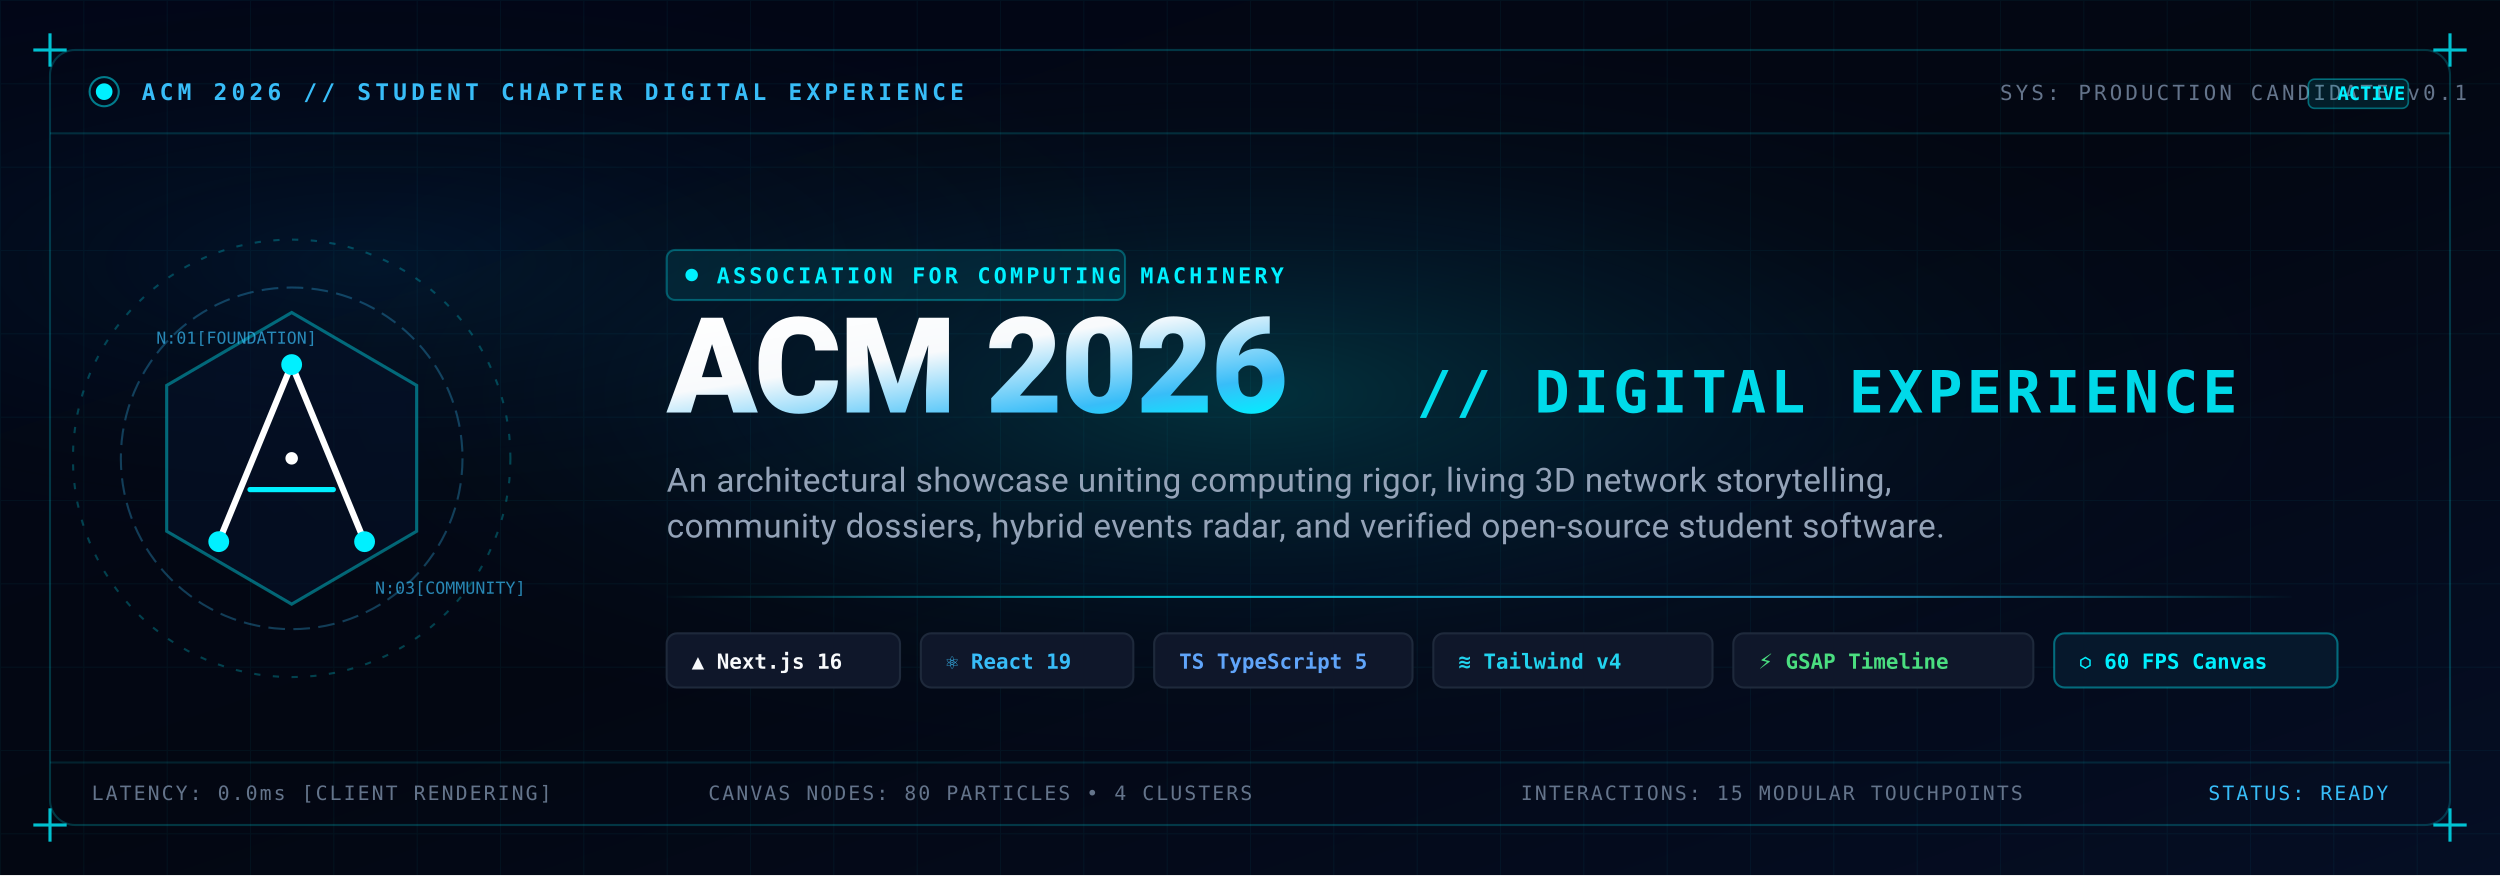
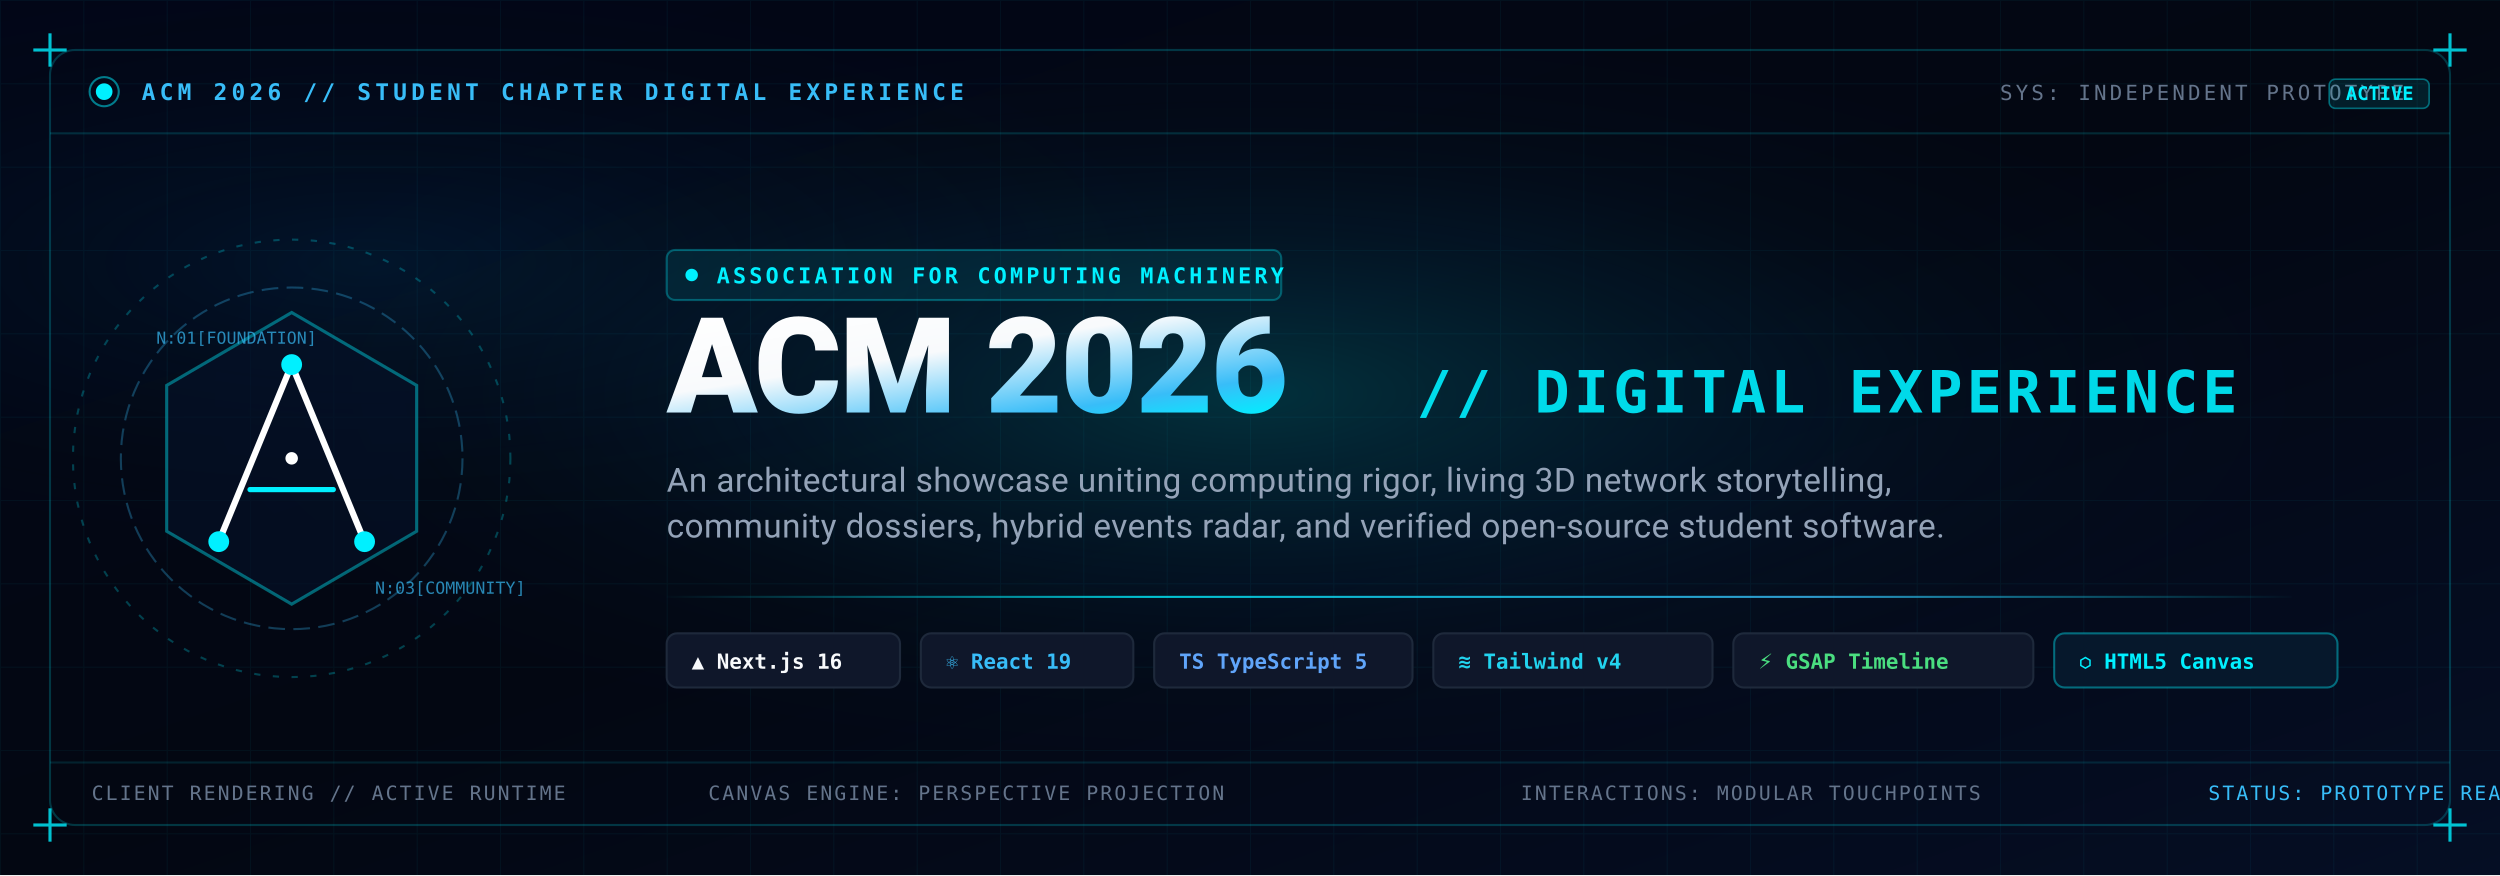
<svg xmlns="http://www.w3.org/2000/svg" viewBox="0 0 1200 420" width="100%" height="100%">
  <defs>
    <linearGradient id="bgGrad" x1="0%" y1="0%" x2="100%" y2="100%">
      <stop offset="0%" stop-color="#020617" />
      <stop offset="50%" stop-color="#030712" />
      <stop offset="100%" stop-color="#050e24" />
    </linearGradient>
    <radialGradient id="centerCyanGlow" cx="50%" cy="45%" r="45%">
      <stop offset="0%" stop-color="#00f0ff" stop-opacity="0.18" />
      <stop offset="60%" stop-color="#0284c7" stop-opacity="0.04" />
      <stop offset="100%" stop-color="#030712" stop-opacity="0" />
    </radialGradient>
    <radialGradient id="leftAmbientGlow" cx="15%" cy="30%" r="35%">
      <stop offset="0%" stop-color="#0284c7" stop-opacity="0.12" />
      <stop offset="100%" stop-color="#030712" stop-opacity="0" />
    </radialGradient>
    <linearGradient id="cyanLineGrad" x1="0%" y1="0%" x2="100%" y2="0%">
      <stop offset="0%" stop-color="#00f0ff" stop-opacity="0" />
      <stop offset="30%" stop-color="#00f0ff" stop-opacity="0.8" />
      <stop offset="70%" stop-color="#38bdf8" stop-opacity="0.8" />
      <stop offset="100%" stop-color="#00f0ff" stop-opacity="0" />
    </linearGradient>
    <linearGradient id="titleGrad" x1="0%" y1="0%" x2="100%" y2="100%">
      <stop offset="0%" stop-color="#ffffff" />
      <stop offset="40%" stop-color="#f8fafc" />
      <stop offset="80%" stop-color="#38bdf8" />
      <stop offset="100%" stop-color="#00f0ff" />
    </linearGradient>
    <pattern id="grid" width="40" height="40" patternUnits="userSpaceOnUse">
      <path d="M 40 0 L 0 0 0 40" fill="none" stroke="#00f0ff" stroke-width="1" stroke-opacity="0.045" />
    </pattern>
  </defs>
  <rect width="1200" height="420" fill="url(#bgGrad)" />
  <rect width="1200" height="420" fill="url(#centerCyanGlow)" />
  <rect width="1200" height="420" fill="url(#leftAmbientGlow)" />
  <rect width="1200" height="420" fill="url(#grid)" />
  <rect x="24" y="24" width="1152" height="372" rx="12" fill="none" stroke="#00f0ff" stroke-width="1" stroke-opacity="0.2" />
  <path d="M 16 24 L 32 24 M 24 16 L 24 32" stroke="#00f0ff" stroke-width="1.5" stroke-opacity="0.8" />
  <path d="M 1168 24 L 1184 24 M 1176 16 L 1176 32" stroke="#00f0ff" stroke-width="1.5" stroke-opacity="0.8" />
  <path d="M 16 396 L 32 396 M 24 388 L 24 404" stroke="#00f0ff" stroke-width="1.5" stroke-opacity="0.8" />
  <path d="M 1168 396 L 1184 396 M 1176 388 L 1176 404" stroke="#00f0ff" stroke-width="1.5" stroke-opacity="0.8" />
  <line x1="24" y1="64" x2="1176" y2="64" stroke="#00f0ff" stroke-width="1" stroke-opacity="0.15" />
  <circle cx="50" cy="44" r="4" fill="#00f0ff" />
  <circle cx="50" cy="44" r="7" fill="none" stroke="#00f0ff" stroke-width="1" stroke-opacity="0.5" />
  <text x="68" y="48" font-family="'Geist Mono', 'SF Mono', Consolas, monospace" font-size="11" font-weight="600" fill="#38bdf8" letter-spacing="2">ACM 2026 // STUDENT CHAPTER DIGITAL EXPERIENCE</text>
-   <text x="960" y="48" font-family="'Geist Mono', 'SF Mono', Consolas, monospace" font-size="10" font-weight="500" fill="#64748b" letter-spacing="1.5">SYS: PRODUCTION CANDIDATE v0.1</text>
-   <rect x="1108" y="38" width="48" height="14" rx="3" fill="#00f0ff" fill-opacity="0.1" stroke="#00f0ff" stroke-width="0.8" stroke-opacity="0.4" />
-   <text x="1122" y="48" font-family="'Geist Mono', 'SF Mono', Consolas, monospace" font-size="9" font-weight="700" fill="#00f0ff">ACTIVE</text>
+   <text x="960" y="48" font-family="'Geist Mono', 'SF Mono', Consolas, monospace" font-size="10" font-weight="500" fill="#64748b" letter-spacing="1.5">SYS: INDEPENDENT PROTOTYPE</text>
+   <rect x="1118" y="38" width="48" height="14" rx="3" fill="#00f0ff" fill-opacity="0.1" stroke="#00f0ff" stroke-width="0.8" stroke-opacity="0.4" />
+   <text x="1126" y="48" font-family="'Geist Mono', 'SF Mono', Consolas, monospace" font-size="9" font-weight="700" fill="#00f0ff">ACTIVE</text>
  <g transform="translate(140, 220)">
    <circle cx="0" cy="0" r="105" fill="none" stroke="#00f0ff" stroke-width="1" stroke-dasharray="3 6" stroke-opacity="0.25" />
    <circle cx="0" cy="0" r="82" fill="none" stroke="#38bdf8" stroke-width="1" stroke-dasharray="8 4" stroke-opacity="0.3" />
    <polygon points="0,-70 60,-35 60,35 0,70 -60,35 -60,-35" fill="#061229" fill-opacity="0.6" stroke="#00f0ff" stroke-width="1.5" stroke-opacity="0.4" />
    <line x1="-35" y1="40" x2="0" y2="-45" stroke="#ffffff" stroke-width="3" stroke-linecap="round" />
    <line x1="35" y1="40" x2="0" y2="-45" stroke="#ffffff" stroke-width="3" stroke-linecap="round" />
    <line x1="-20" y1="15" x2="20" y2="15" stroke="#00f0ff" stroke-width="2.5" stroke-linecap="round" />
    <circle cx="0" cy="-45" r="5" fill="#00f0ff" />
    <circle cx="-35" cy="40" r="5" fill="#00f0ff" />
    <circle cx="35" cy="40" r="5" fill="#00f0ff" />
    <circle cx="0" cy="0" r="3" fill="#ffffff" />
    <text x="-65" y="-55" font-family="'Geist Mono', monospace" font-size="8" fill="#38bdf8" opacity="0.7">N:01[FOUNDATION]</text>
    <text x="40" y="65" font-family="'Geist Mono', monospace" font-size="8" fill="#38bdf8" opacity="0.7">N:03[COMMUNITY]</text>
  </g>
  <g transform="translate(320, 120)">
-     <rect x="0" y="0" width="220" height="24" rx="4" fill="#00f0ff" fill-opacity="0.08" stroke="#00f0ff" stroke-width="1" stroke-opacity="0.3" />
+     <rect x="0" y="0" width="295" height="24" rx="4" fill="#00f0ff" fill-opacity="0.08" stroke="#00f0ff" stroke-width="1" stroke-opacity="0.3" />
    <circle cx="12" cy="12" r="3" fill="#00f0ff" />
    <text x="24" y="16" font-family="'Geist Mono', 'SF Mono', Consolas, monospace" font-size="10.5" font-weight="600" fill="#00f0ff" letter-spacing="1.5">ASSOCIATION FOR COMPUTING MACHINERY</text>
    <text x="0" y="78" font-family="system-ui, -apple-system, 'Segoe UI', Roboto, sans-serif" font-size="64" font-weight="900" fill="url(#titleGrad)" letter-spacing="-1">ACM 2026</text>
    <text x="360" y="78" font-family="'Geist Mono', monospace" font-size="28" font-weight="700" fill="#00f0ff" opacity="0.9" letter-spacing="2">// DIGITAL EXPERIENCE</text>
    <text x="0" y="116" font-family="system-ui, -apple-system, 'Segoe UI', Roboto, sans-serif" font-size="16" font-weight="400" fill="#94a3b8" letter-spacing="0.2">
      An architectural showcase uniting computing rigor, living 3D network storytelling,
    </text>
    <text x="0" y="138" font-family="system-ui, -apple-system, 'Segoe UI', Roboto, sans-serif" font-size="16" font-weight="400" fill="#94a3b8" letter-spacing="0.2">
      community dossiers, hybrid events radar, and verified open-source student software.
    </text>
    <rect x="0" y="166" width="780" height="1" fill="url(#cyanLineGrad)" />
    <g transform="translate(0, 184)">
      <g transform="translate(0, 0)">
        <rect width="112" height="26" rx="5" fill="#0f172a" stroke="#1e293b" stroke-width="1" />
        <text x="12" y="17" font-family="'Geist Mono', monospace" font-size="10" font-weight="600" fill="#f8fafc">▲ Next.js 16</text>
      </g>
      <g transform="translate(122, 0)">
        <rect width="102" height="26" rx="5" fill="#0f172a" stroke="#1e293b" stroke-width="1" />
        <text x="12" y="17" font-family="'Geist Mono', monospace" font-size="10" font-weight="600" fill="#38bdf8">⚛ React 19</text>
      </g>
      <g transform="translate(234, 0)">
        <rect width="124" height="26" rx="5" fill="#0f172a" stroke="#1e293b" stroke-width="1" />
        <text x="12" y="17" font-family="'Geist Mono', monospace" font-size="10" font-weight="600" fill="#60a5fa">TS TypeScript 5</text>
      </g>
      <g transform="translate(368, 0)">
        <rect width="134" height="26" rx="5" fill="#0f172a" stroke="#1e293b" stroke-width="1" />
        <text x="12" y="17" font-family="'Geist Mono', monospace" font-size="10" font-weight="600" fill="#22d3ee">≋ Tailwind v4</text>
      </g>
      <g transform="translate(512, 0)">
        <rect width="144" height="26" rx="5" fill="#0f172a" stroke="#1e293b" stroke-width="1" />
        <text x="12" y="17" font-family="'Geist Mono', monospace" font-size="10" font-weight="600" fill="#4ade80">⚡ GSAP Timeline</text>
      </g>
      <g transform="translate(666, 0)">
        <rect width="136" height="26" rx="5" fill="#06182c" stroke="#00f0ff" stroke-width="1" stroke-opacity="0.4" />
-         <text x="12" y="17" font-family="'Geist Mono', monospace" font-size="10" font-weight="600" fill="#00f0ff">⬡ 60 FPS Canvas</text>
+         <text x="12" y="17" font-family="'Geist Mono', monospace" font-size="10" font-weight="600" fill="#00f0ff">⬡ HTML5 Canvas</text>
      </g>
    </g>
  </g>
  <line x1="24" y1="366" x2="1176" y2="366" stroke="#00f0ff" stroke-width="1" stroke-opacity="0.12" />
-   <text x="44" y="384" font-family="'Geist Mono', monospace" font-size="9.5" fill="#64748b" letter-spacing="1">LATENCY: 0.0ms [CLIENT RENDERING]</text>
-   <text x="340" y="384" font-family="'Geist Mono', monospace" font-size="9.5" fill="#64748b" letter-spacing="1">CANVAS NODES: 80 PARTICLES • 4 CLUSTERS</text>
-   <text x="730" y="384" font-family="'Geist Mono', monospace" font-size="9.5" fill="#64748b" letter-spacing="1">INTERACTIONS: 15 MODULAR TOUCHPOINTS</text>
-   <text x="1060" y="384" font-family="'Geist Mono', monospace" font-size="9.5" fill="#38bdf8" letter-spacing="1">STATUS: READY</text>
+   <text x="44" y="384" font-family="'Geist Mono', monospace" font-size="9.5" fill="#64748b" letter-spacing="1">CLIENT RENDERING // ACTIVE RUNTIME</text>
+   <text x="340" y="384" font-family="'Geist Mono', monospace" font-size="9.5" fill="#64748b" letter-spacing="1">CANVAS ENGINE: PERSPECTIVE PROJECTION</text>
+   <text x="730" y="384" font-family="'Geist Mono', monospace" font-size="9.5" fill="#64748b" letter-spacing="1">INTERACTIONS: MODULAR TOUCHPOINTS</text>
+   <text x="1060" y="384" font-family="'Geist Mono', monospace" font-size="9.5" fill="#38bdf8" letter-spacing="1">STATUS: PROTOTYPE READY</text>
</svg>
